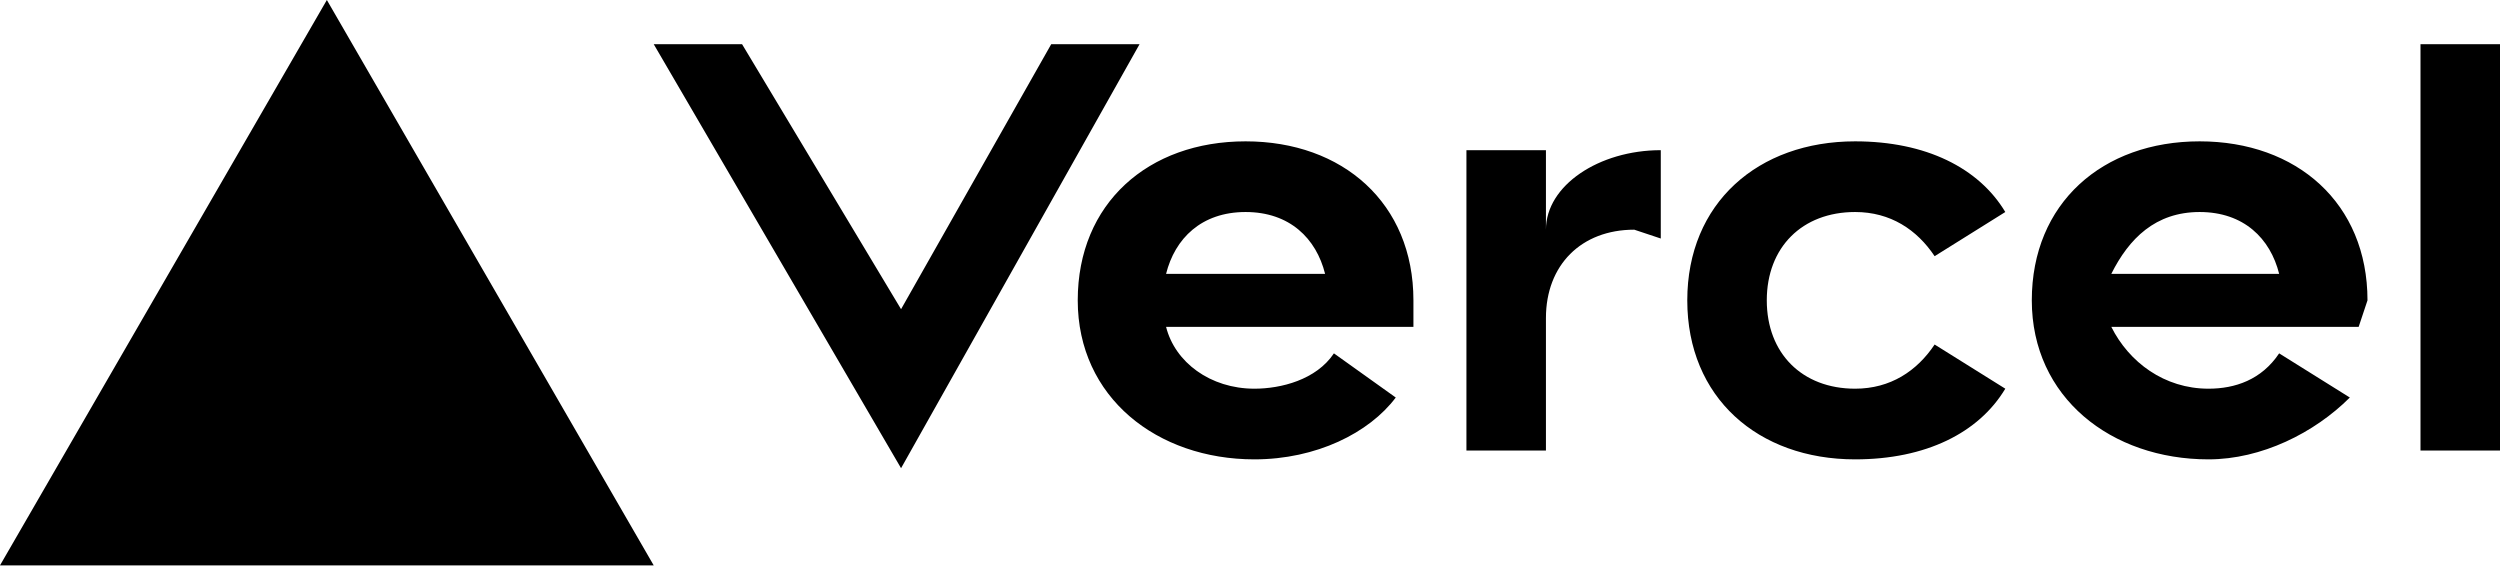
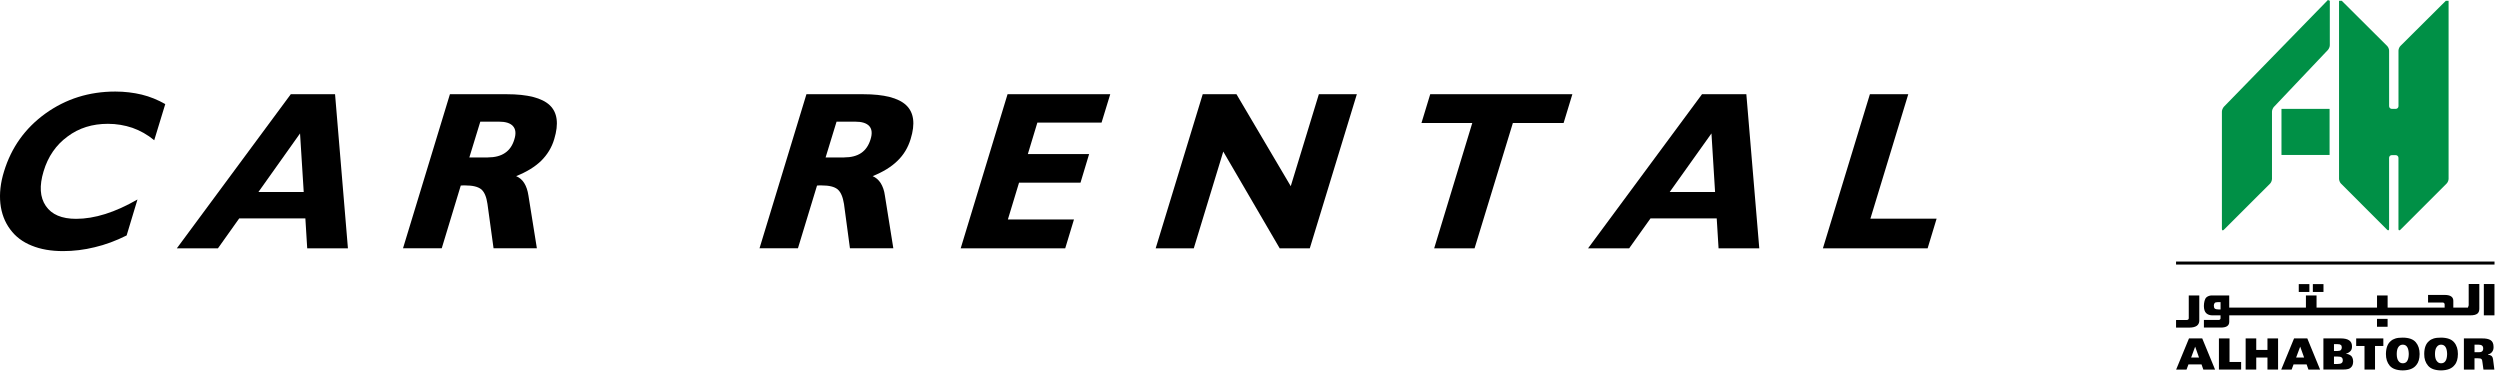
- <svg xmlns="http://www.w3.org/2000/svg" fill="none" viewBox="0 0 283 64">
-   <path fill="black" d="M141 16c-11 0-19 7-19 18s9 18 20 18c7 0 13-3 16-7l-7-5c-2 3-6 4-9 4-5 0-9-3-10-7h28v-3c0-11-8-18-19-18zm-9 15c1-4 4-7 9-7s8 3 9 7h-18zm117-15c-11 0-19 7-19 18s9 18 20 18c6 0 12-3 16-7l-8-5c-2 3-5 4-8 4-5 0-9-3-11-7h28l1-3c0-11-8-18-19-18zm-10 15c2-4 5-7 10-7s8 3 9 7h-19zm-39 3c0 6 4 10 10 10 4 0 7-2 9-5l8 5c-3 5-9 8-17 8-11 0-19-7-19-18s8-18 19-18c8 0 14 3 17 8l-8 5c-2-3-5-5-9-5-6 0-10 4-10 10zm83-29v46h-9V5h9zM37 0l37 64H0L37 0zm92 5-27 48L74 5h10l18 30 17-30h10zm59 12v10l-3-1c-6 0-10 4-10 10v15h-9V17h9v9c0-5 6-9 13-9z" />
+ <svg xmlns="http://www.w3.org/2000/svg" width="355" height="53" viewBox="0 0 355 53" fill="none">
+   <path d="M315.78 15.179C315.634 15.336 315.51 15.632 315.51 15.852V32.516C315.51 32.724 315.634 32.779 315.784 32.629L322.356 26.067C322.505 25.917 322.622 25.617 322.622 25.405V15.852C322.622 15.632 322.749 15.336 322.895 15.179L330.568 7.085C330.71 6.927 330.834 6.627 330.834 6.423V0.11L330.564 0L315.776 15.175" fill="#009046" />
+   <path d="M330.801 15.46H323.97V22.004H330.801V15.46Z" fill="#009046" />
+   <path d="M347.31 0.11L340.858 6.529C340.705 6.679 340.585 6.979 340.585 7.191V15.073C340.585 15.285 340.413 15.46 340.202 15.46H339.637C339.426 15.46 339.254 15.285 339.254 15.073V7.191C339.254 6.979 339.127 6.679 338.977 6.529L332.529 0.11H332.143V25.402C332.143 25.614 332.267 25.914 332.416 26.064L338.974 32.625C339.123 32.768 339.251 32.72 339.251 32.512V22.413C339.251 22.198 339.422 22.029 339.633 22.029H340.195C340.403 22.029 340.581 22.198 340.581 22.413V32.512C340.581 32.72 340.701 32.775 340.855 32.625L347.419 26.064C347.572 25.914 347.7 25.614 347.7 25.402V0.11H347.306" fill="#009046" />
+   <path d="M354.221 37.139H309V37.567H354.221V37.139Z" fill="black" />
+   <path d="M310.837 48.056L309.011 52.482H310.487L310.76 51.743H312.616L312.874 52.482H314.54L312.718 48.056H310.84M311.139 50.774L311.712 49.223L312.262 50.774H311.139Z" fill="black" />
+   <path d="M316.593 48.056H315.087V52.478H318.24V51.4H316.593V48.056Z" fill="black" />
+   <path d="M321.98 49.691H320.387V48.056H318.882V52.478H320.387V50.77H321.98V52.478H323.486V48.056H321.98V49.691Z" fill="black" />
+   <path d="M325.757 48.056L323.934 52.482H325.41L325.684 51.743H327.539L327.798 52.482H329.453L327.637 48.056H325.76M326.048 50.774L326.628 49.223L327.185 50.774H326.048Z" fill="black" />
+   <path d="M333.834 50.511C333.626 50.343 333.389 50.255 333.123 50.244V50.229C333.367 50.16 333.572 50.046 333.739 49.882C333.903 49.735 333.984 49.505 333.984 49.205C333.998 48.441 333.477 48.06 332.416 48.053H329.923V52.478H332.62C332.999 52.478 333.276 52.453 333.459 52.394L333.703 52.288L333.878 52.131C334.056 51.959 334.14 51.685 334.148 51.337C334.14 50.964 334.035 50.683 333.838 50.507M331.425 48.868H331.906L332.223 48.894L332.416 48.993C332.5 49.077 332.536 49.201 332.533 49.355C332.533 49.501 332.489 49.618 332.398 49.71C332.307 49.797 332.139 49.841 331.909 49.841H331.425V48.868ZM332.504 51.557C332.383 51.645 332.186 51.685 331.909 51.685H331.425V50.628H331.909C332.186 50.628 332.387 50.661 332.504 50.748C332.62 50.833 332.675 50.975 332.675 51.158C332.675 51.341 332.624 51.473 332.504 51.557Z" fill="black" />
+   <path d="M334.578 49.128H335.759V52.478H337.253V49.128H338.434V48.056H334.578V49.128Z" fill="black" />
+   <path d="M341.201 47.943C340.742 47.943 340.392 47.983 340.133 48.071C339.87 48.152 339.659 48.272 339.491 48.43C339.043 48.792 338.813 49.403 338.802 50.266C338.799 50.939 338.974 51.491 339.338 51.926C339.714 52.365 340.333 52.588 341.197 52.596C342.108 52.588 342.746 52.325 343.118 51.831C343.424 51.476 343.581 50.953 343.585 50.273C343.585 49.589 343.41 49.037 343.049 48.609C342.684 48.17 342.065 47.95 341.197 47.943M341.197 51.586C340.938 51.586 340.734 51.48 340.581 51.261C340.421 51.048 340.337 50.719 340.337 50.269C340.337 49.819 340.421 49.476 340.581 49.264C340.738 49.048 340.938 48.942 341.197 48.942C341.74 48.942 342.028 49.38 342.046 50.269C342.028 51.158 341.74 51.593 341.197 51.586Z" fill="black" />
+   <path d="M346.628 47.943C346.176 47.943 345.823 47.983 345.564 48.071C345.305 48.152 345.083 48.272 344.926 48.43C344.474 48.792 344.244 49.403 344.241 50.266C344.23 50.939 344.412 51.491 344.784 51.926C345.152 52.365 345.768 52.588 346.628 52.596C347.543 52.588 348.181 52.325 348.553 51.831C348.866 51.476 349.016 50.953 349.023 50.273C349.023 49.589 348.852 49.037 348.487 48.609C348.119 48.17 347.5 47.95 346.628 47.943ZM346.628 51.586C346.377 51.586 346.176 51.48 346.02 51.261C345.852 51.048 345.768 50.719 345.768 50.269C345.768 49.819 345.852 49.476 346.02 49.264C346.176 49.048 346.377 48.942 346.628 48.942C347.182 48.942 347.474 49.38 347.492 50.269C347.474 51.158 347.182 51.593 346.628 51.586Z" fill="black" />
+   <path d="M354.006 50.997C353.977 50.77 353.889 50.617 353.769 50.522C353.642 50.43 353.492 50.386 353.314 50.386V50.324C353.543 50.277 353.729 50.16 353.868 49.98C354.017 49.805 354.086 49.563 354.086 49.282C354.086 48.792 353.944 48.474 353.653 48.294C353.375 48.126 352.971 48.049 352.471 48.056H349.873V52.482H351.378V50.877H351.848C352.111 50.873 352.275 50.906 352.358 50.979C352.446 51.052 352.497 51.235 352.515 51.495L352.65 52.482H354.199L354.01 51.001M352.446 49.9C352.333 49.988 352.184 50.017 352.001 50.017H351.382V48.945H351.972C352.395 48.945 352.614 49.114 352.614 49.476C352.614 49.681 352.555 49.819 352.45 49.896" fill="black" />
+   <path d="M311.916 46.283C312.153 46.122 312.273 45.895 312.299 45.602V41.959H310.804V45.189C310.804 45.354 310.677 45.438 310.513 45.438L309 45.445V46.517H310.921C311.3 46.517 311.668 46.444 311.912 46.286" fill="black" />
+   <path d="M354.214 40.332H352.705V44.779H354.214V40.332Z" fill="black" />
+   <path d="M316.553 45.701V44.779H350.755C351.75 44.779 352.063 44.465 352.063 43.825V40.328H350.554V43.357L350.445 43.678H348.371V42.717C348.371 42.161 347.963 41.886 347.15 41.879H344.784V42.958H346.873C347.022 42.958 347.139 43.075 347.139 43.229V43.678H339.043V41.956H337.538V43.678H328.95V41.956H327.441V43.678H316.549C316.556 43.492 316.556 42 316.549 41.956H314.194C313.83 41.934 313.524 42.032 313.298 42.234C313.072 42.453 312.959 42.94 312.951 43.455C312.959 43.927 313.068 44.271 313.283 44.472C313.502 44.673 313.779 44.772 314.125 44.779H315.317V45.193C315.317 45.343 315.197 45.434 315.047 45.434H312.955V46.513H315.324C316.137 46.528 316.553 46.253 316.553 45.701ZM315.324 43.942H315.04C314.796 43.942 314.617 43.901 314.511 43.825C314.413 43.744 314.366 43.598 314.366 43.411C314.366 43.247 314.406 43.119 314.482 43.031C314.562 42.943 314.701 42.907 314.901 42.907H315.321V43.942H315.324Z" fill="black" />
+   <path d="M339.039 45.28H337.534V46.4H339.039V45.28Z" fill="black" />
+   <path d="M327.933 40.343H326.424V41.458H327.933V40.343Z" fill="black" />
+   <path d="M329.934 40.343H328.425V41.458H329.934V40.343Z" fill="black" />
+   <path d="M17.982 33.433C16.451 34.201 14.92 34.762 13.452 35.105C11.966 35.475 10.453 35.656 8.958 35.656C7.247 35.656 5.779 35.403 4.5 34.879C3.221 34.364 2.203 33.605 1.446 32.566C0.672 31.526 0.204 30.297 0.05 28.878C-0.094 27.478 0.068 25.959 0.573 24.342C1.609 20.944 3.563 18.205 6.454 16.118C9.354 14.039 12.65 13 16.37 13C17.694 13 18.955 13.154 20.126 13.434C21.306 13.723 22.404 14.175 23.467 14.78L21.9 19.913C20.936 19.118 19.901 18.54 18.802 18.151C17.703 17.781 16.541 17.582 15.325 17.582C13.119 17.582 11.209 18.169 9.588 19.389C7.958 20.582 6.814 22.227 6.184 24.342C5.571 26.384 5.661 28.011 6.508 29.249C7.337 30.469 8.778 31.074 10.804 31.074C12.11 31.074 13.497 30.849 14.956 30.388C16.424 29.927 17.946 29.231 19.522 28.327L17.982 33.433Z" fill="black" />
+   <path d="M25.106 35.267L41.291 13.379H47.578L49.406 35.267H43.624L43.362 31.011H33.969L30.943 35.267H25.115M36.698 27.261H43.128L42.606 18.946L36.698 27.261Z" fill="black" />
+   <path d="M57.224 35.267L63.888 13.379H71.958C74.912 13.379 76.957 13.904 78.056 14.934C79.154 15.973 79.362 17.564 78.704 19.742C78.353 20.953 77.704 21.983 76.84 22.841C75.939 23.709 74.768 24.423 73.291 25.01C73.778 25.218 74.156 25.534 74.444 26.004C74.741 26.474 74.93 27.062 75.038 27.767L76.236 35.258H70.085L69.22 28.959C69.076 27.956 68.788 27.27 68.338 26.881C67.869 26.511 67.122 26.33 66.077 26.33H65.735L65.429 26.348L62.727 35.258H57.233M69.274 22.353C70.265 22.353 71.085 22.145 71.706 21.721C72.346 21.296 72.787 20.645 73.039 19.787C73.3 18.964 73.228 18.332 72.841 17.907C72.454 17.473 71.787 17.274 70.814 17.274H68.203L66.644 22.362H69.265L69.274 22.353Z" fill="black" />
+   <path d="M107.849 35.267L114.514 13.379H122.566C125.547 13.379 127.573 13.904 128.672 14.934C129.771 15.973 129.987 17.564 129.311 19.742C128.942 20.953 128.33 21.983 127.438 22.841C126.555 23.709 125.376 24.423 123.917 25.01C124.385 25.218 124.763 25.534 125.06 26.004C125.349 26.474 125.565 27.062 125.655 27.767L126.853 35.258H120.692L119.846 28.959C119.683 27.956 119.395 27.27 118.936 26.881C118.477 26.511 117.738 26.33 116.675 26.33H116.333L116.018 26.348L113.307 35.258H107.831M119.864 22.353C120.854 22.353 121.674 22.145 122.295 21.721C122.917 21.296 123.358 20.645 123.619 19.787C123.88 18.964 123.817 18.332 123.439 17.907C123.043 17.473 122.376 17.274 121.404 17.274H118.792L117.234 22.362H119.864V22.353Z" fill="black" />
+   <path d="M136.417 35.267L143.073 13.379H157.655L156.421 17.41H147.306L145.955 21.874H154.656L153.431 25.941H144.703L143.118 31.165H152.503L151.26 35.267H136.417Z" fill="black" />
+   <path d="M173.704 21.522L169.516 35.267H164.104L170.786 13.379H175.578L183.287 26.438L187.277 13.379H192.672L185.989 35.267H181.72L173.704 21.522Z" fill="black" />
+   <path d="M203.651 35.267L209.064 17.464H201.849L203.092 13.379H223.276L222.033 17.464H214.828L209.388 35.267H203.651Z" fill="black" />
+   <path d="M225.5 35.267L241.685 13.379H247.981L249.818 35.267H244.036L243.774 31.011H234.372L231.337 35.267H225.518M237.101 27.261H243.54L243.027 18.946L237.101 27.261Z" fill="black" />
+   <path d="M258.851 35.267L265.525 13.379H270.974L265.597 31.047H275L273.721 35.267H258.851Z" fill="black" />
</svg>
